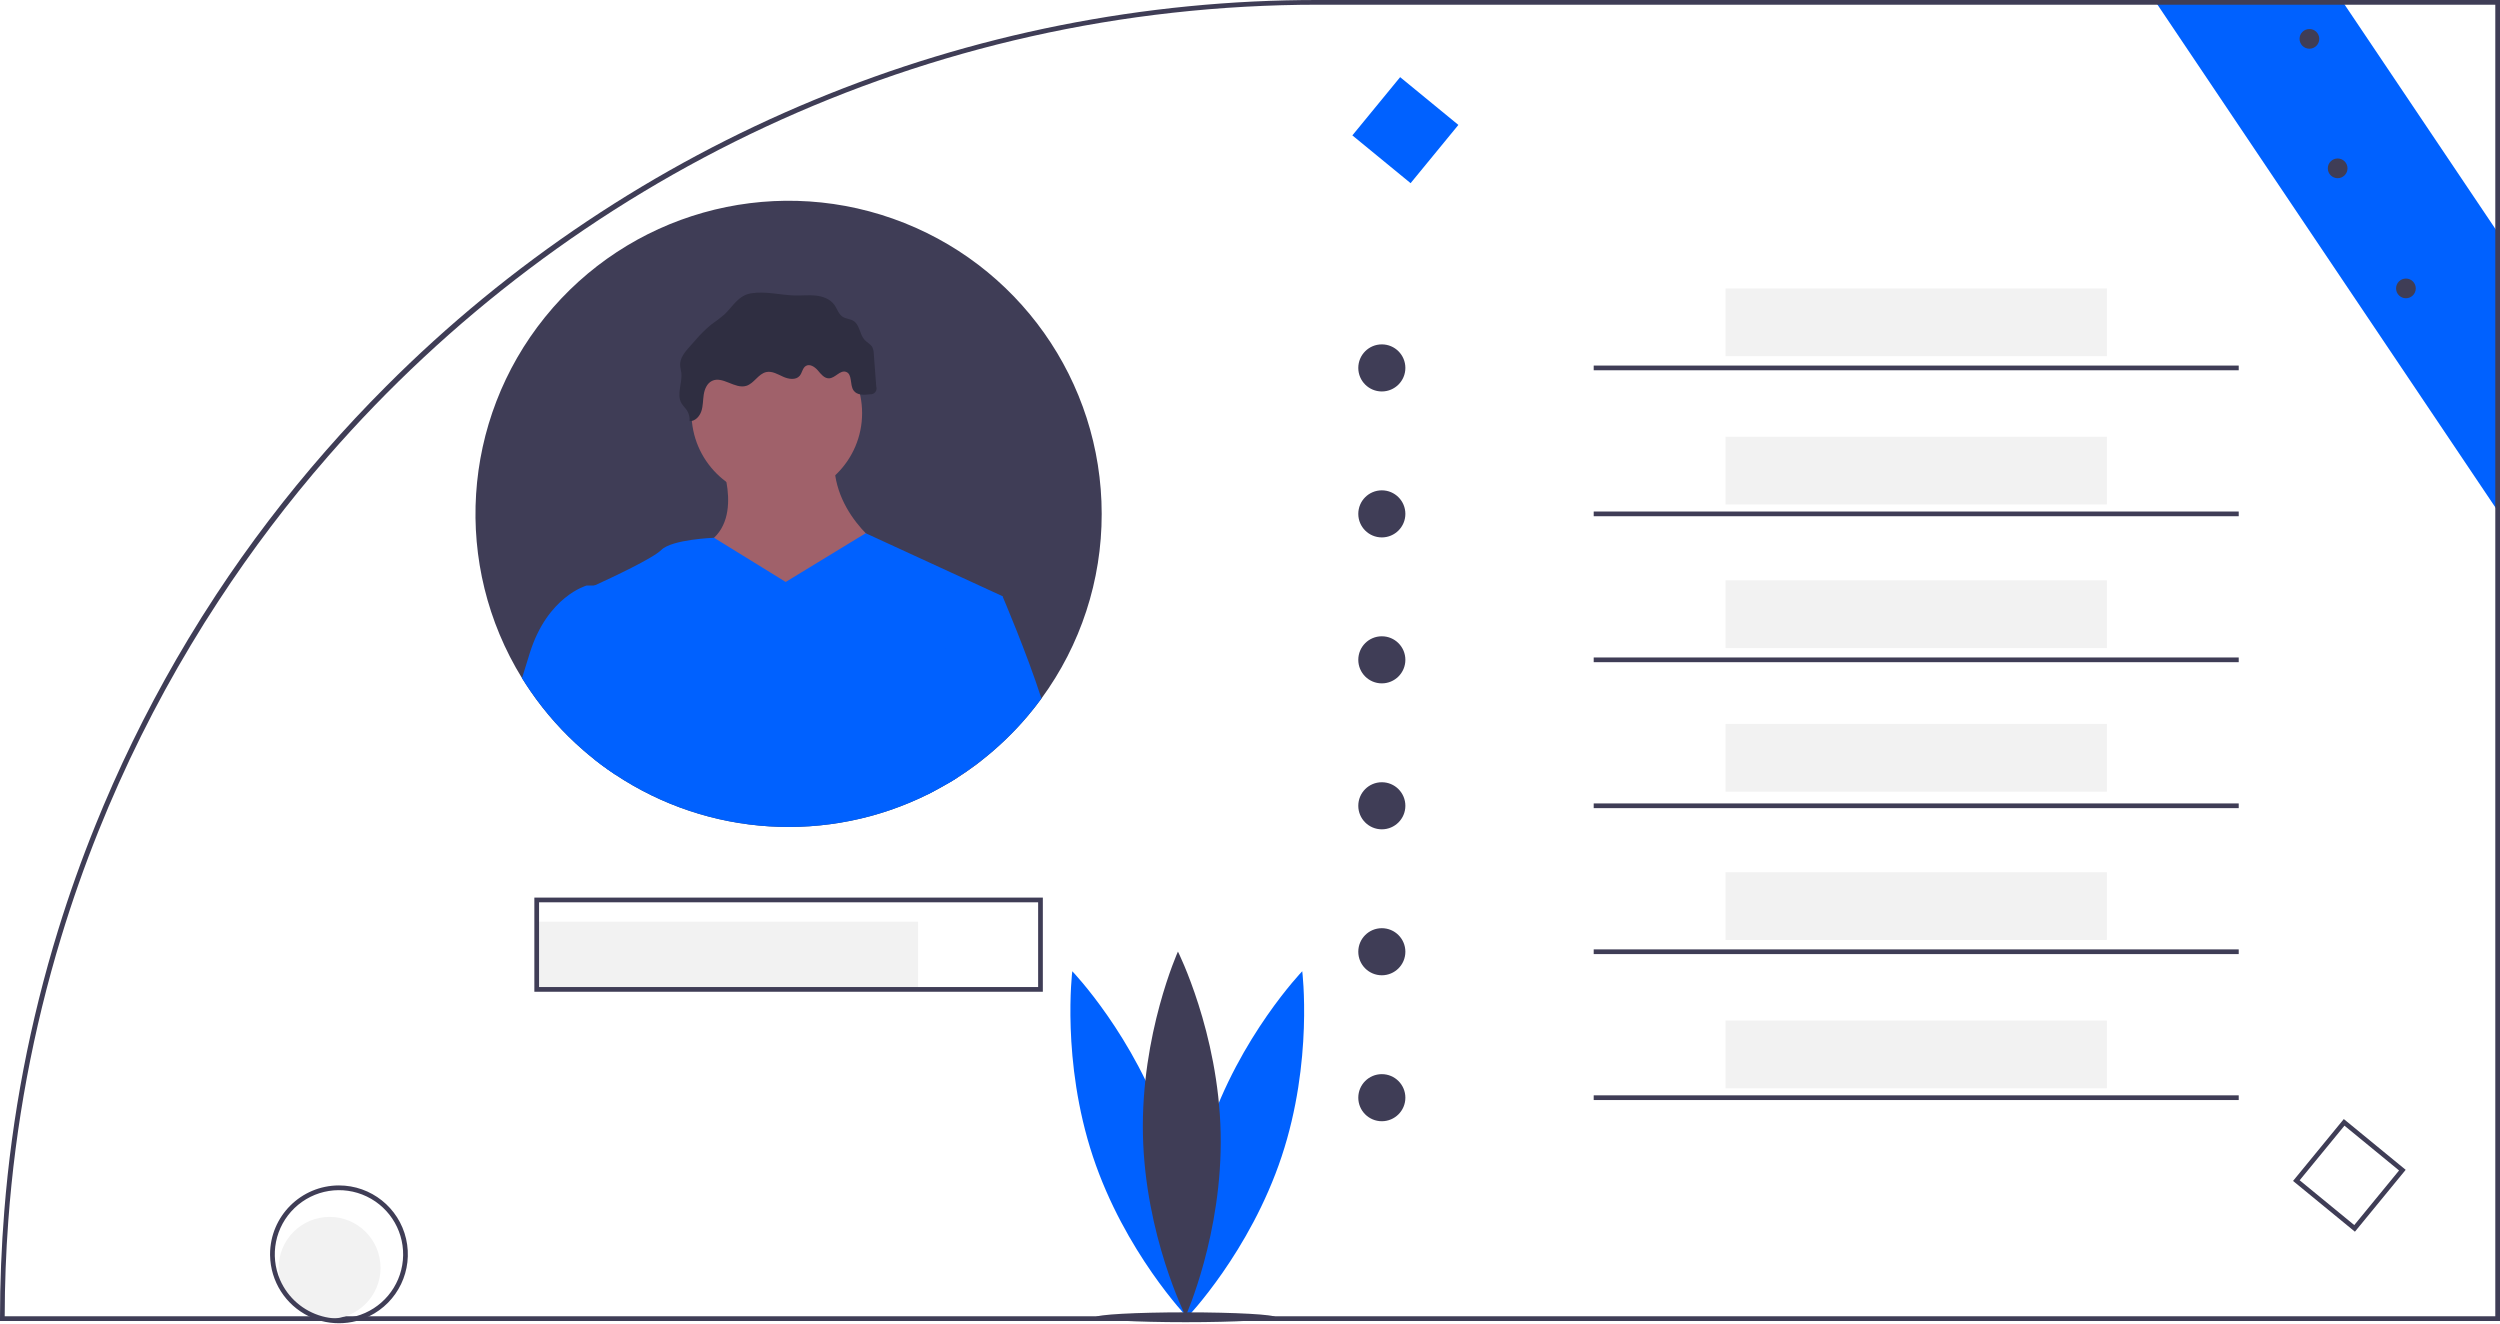
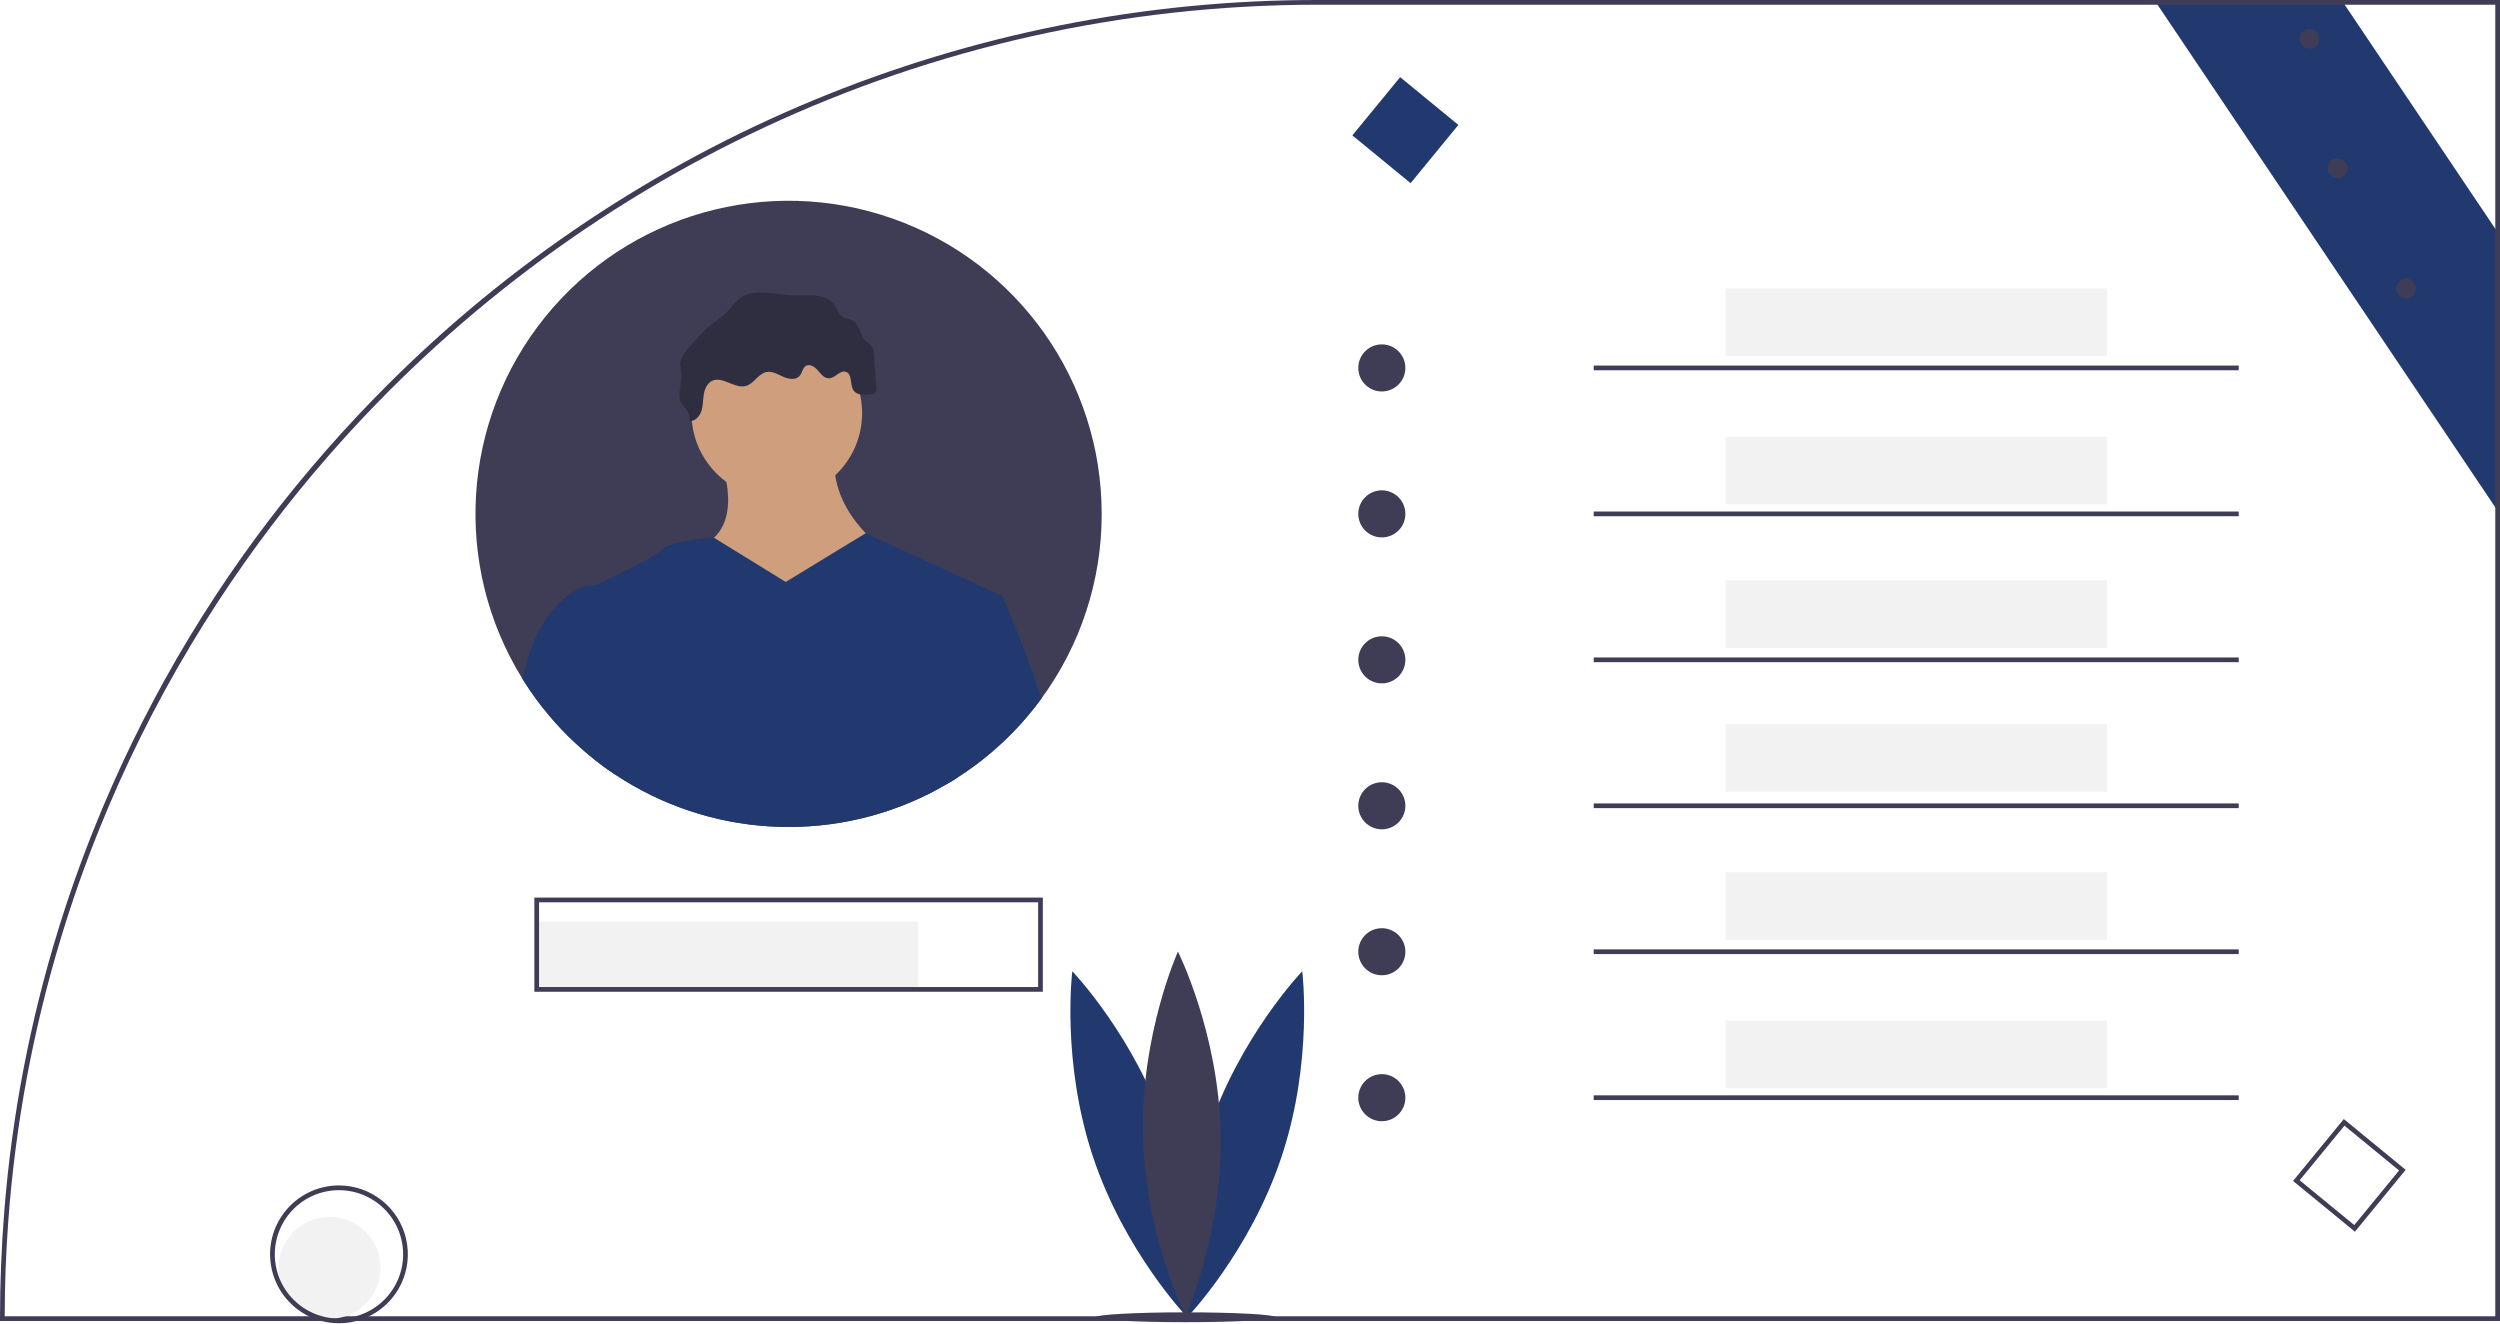
<svg xmlns="http://www.w3.org/2000/svg" id="e7d24159-a105-4c62-98a5-787fb4a09ca9" data-name="Layer 1" width="1061.98" height="562.1" viewBox="0 0 1061.98 562.1">
-   <polygon points="1061.98 100.16 1061.98 218.47 1059.98 215.49 916.49 2 915.14 0 994.66 0 996 2 1059.98 97.18 1061.98 100.16" fill="#0061ff" />
+   <polygon points="1061.98 100.16 1061.98 218.47 1059.98 215.49 916.49 2 915.14 0 994.66 0 996 2 1059.98 97.18 1061.98 100.16" fill="#21396f" />
  <path d="M629.15,168.95A558.423,558.423,0,0,0,233.07,333.01q-13.365,13.365-25.7,27.47a556.125,556.125,0,0,0-46.51,61.05q-6.09,9.255-11.8,18.75a560.141,560.141,0,0,0-36.03,70.78q-1.695,3.99-3.31,8.01-8.985,22.155-15.99,44.89a554.274,554.274,0,0,0-22.9,119.48q-1.815,22.665-1.82,45.65v1H1130.99V168.95Zm499.84,559.14H71.01q.03-20.4,1.52-40.43A554.155,554.155,0,0,1,94.99,567.08q6.99-23.01,15.88-45.15a555.155,555.155,0,0,1,39.25-79.02q5.685-9.525,11.79-18.8A558.676,558.676,0,0,1,208.33,362.83c102.4-117.5,253.09-191.88,420.82-191.88h499.84Z" transform="translate(-69.01001 -168.95)" fill="#3f3d56" />
-   <path d="M564.603,649.813c13.487,40.59,8.75,78.701,8.75,78.701s-26.603-27.698-40.09-68.288-8.75-78.701-8.75-78.701S551.116,609.223,564.603,649.813Z" transform="translate(-69.01001 -168.95)" fill="#0061ff" />
-   <path d="M582.103,649.813c-13.487,40.59-8.75,78.701-8.75,78.701s26.603-27.698,40.09-68.288,8.75-78.701,8.75-78.701S595.59,609.223,582.103,649.813Z" transform="translate(-69.01001 -168.95)" fill="#0061ff" />
+   <path d="M564.603,649.813c13.487,40.59,8.75,78.701,8.75,78.701s-26.603-27.698-40.09-68.288-8.75-78.701-8.75-78.701S551.116,609.223,564.603,649.813Z" transform="translate(-69.01001 -168.95)" fill="#21396f" />
+   <path d="M582.103,649.813c-13.487,40.59-8.75,78.701-8.75,78.701s26.603-27.698,40.09-68.288,8.75-78.701,8.75-78.701S595.59,609.223,582.103,649.813Z" transform="translate(-69.01001 -168.95)" fill="#21396f" />
  <path d="M587.535,650.252c.904,42.762-14.872,77.777-14.872,77.777S555.422,693.713,554.518,650.95s14.872-77.777,14.872-77.777S586.631,607.49,587.535,650.252Z" transform="translate(-69.01001 -168.95)" fill="#3f3d56" />
  <ellipse cx="503.645" cy="559.562" rx="38.141" ry="2.093" fill="#3f3d56" />
  <circle cx="140.01" cy="538.572" r="21.641" fill="#f2f2f2" />
  <path d="M212.99,672.51a29.3,29.3,0,0,0-29.26,29.27c0,.16,0,.32.01.48a29.329,29.329,0,0,0,16.44,25.83,28.33,28.33,0,0,0,5.37,2,29.348,29.348,0,0,0,14.89,0,28.33,28.33,0,0,0,5.37-2,29.268,29.268,0,0,0-12.82-55.58Zm7.16,55.58a26.841,26.841,0,0,1-7.16.96c-.48,0-.96-.01-1.43-.04h-.01a26.283,26.283,0,0,1-5.71-.92,27.359,27.359,0,0,1-17.85-15.45V712.63a27.26,27.26,0,1,1,32.16,15.46Z" transform="translate(-69.01001 -168.95)" fill="#3f3d56" />
  <rect x="227.99" y="391.524" width="162" height="28.766" fill="#f2f2f2" />
  <rect x="732.99" y="122.524" width="162" height="28.766" fill="#f2f2f2" />
  <rect x="732.99" y="185.524" width="162" height="28.766" fill="#f2f2f2" />
  <rect x="732.99" y="246.524" width="162" height="28.766" fill="#f2f2f2" />
  <rect x="732.99" y="307.524" width="162" height="28.766" fill="#f2f2f2" />
  <rect x="732.99" y="370.524" width="162" height="28.766" fill="#f2f2f2" />
  <rect x="732.99" y="433.524" width="162" height="28.766" fill="#f2f2f2" />
  <path d="M296,550.24v40H512v-40Zm214,38H298v-36H510Z" transform="translate(-69.01001 -168.95)" fill="#3f3d56" />
  <circle cx="586.99" cy="156.29" r="10" fill="#3f3d56" />
  <circle cx="586.99" cy="218.29" r="10" fill="#3f3d56" />
  <circle cx="586.99" cy="280.29" r="10" fill="#3f3d56" />
  <circle cx="586.99" cy="342.29" r="10" fill="#3f3d56" />
  <circle cx="586.99" cy="404.29" r="10" fill="#3f3d56" />
  <circle cx="586.99" cy="466.29" r="10" fill="#3f3d56" />
  <rect x="676.99" y="155.29" width="274" height="2" fill="#3f3d56" />
  <rect x="676.99" y="217.29" width="274" height="2" fill="#3f3d56" />
  <rect x="676.99" y="279.29" width="274" height="2" fill="#3f3d56" />
  <rect x="676.99" y="341.29" width="274" height="2" fill="#3f3d56" />
  <rect x="676.99" y="403.29" width="274" height="2" fill="#3f3d56" />
  <rect x="676.99" y="465.29" width="274" height="2" fill="#3f3d56" />
  <path d="M1069.36,692.166l-26.286-21.565,21.565-26.286,26.286,21.565ZM1045.889,670.323l23.194,19.028,19.028-23.194L1064.917,647.129Z" transform="translate(-69.01001 -168.95)" fill="#3f3d56" />
-   <rect x="650" y="208.24" width="32" height="32" transform="translate(224.318 -540.4911) rotate(39.36505)" fill="#0061ff" />
+   <rect x="650" y="208.24" width="32" height="32" transform="translate(224.318 -540.4911) rotate(39.36505)" fill="#21396f" />
  <path d="M537,387.24a132.326,132.326,0,0,1-25.6,78.44c-1.9,2.6-3.89,5.14-5.98,7.59A133.415,133.415,0,0,1,485.72,492.17c-.72.56-1.45,1.12-2.19,1.67q-4.05,3.03-8.33,5.75c-.87.55-1.74,1.09-2.62,1.61q-2.985,1.815-6.08,3.46c-1.01.54-2.03,1.07-3.05,1.58a133.091,133.091,0,0,1-133.15-8.29c-1.04-.68-2.06-1.38-3.07-2.1-1.9-1.34-3.77-2.74-5.59-4.18-1.68-1.32-3.32-2.69-4.93-4.09a133.168,133.168,0,0,1-22.35-25.04q-1.86-2.715-3.6-5.52A133.006,133.006,0,1,1,537,387.24Z" transform="translate(-69.01001 -168.95)" fill="#3f3d56" />
-   <circle cx="329.981" cy="175.494" r="36.234" fill="#a0616a" />
-   <path d="M374.08,361.806s12.078,27.176-4.529,37.744,27.176,54.351,27.176,54.351l48.312-51.332s-25.666-16.607-21.137-43.783Z" transform="translate(-69.01001 -168.95)" fill="#a0616a" />
-   <path d="M485.72,492.17c-.72.56-1.45,1.12-2.19,1.67q-4.05,3.03-8.33,5.75c-.87.55-1.74,1.09-2.62,1.61l-.37-2.01,3.48-1.81Z" transform="translate(-69.01001 -168.95)" fill="#a0616a" />
-   <path d="M472.58,501.2c.88-.52,1.75-1.06,2.62-1.61l.03-.4.46-1.81,19.17-75.18-58.11-26.74-33.98,20.7-30.44-18.77s-17.88.65-22.41,5.18c-3.55,3.55-20.96,11.72-28.36,15.1-2.06.94-3.34,1.51-3.34,1.51s1.14,34.26,3.42,72.49c1.82,1.44,3.69,2.84,5.59,4.18,1.01.72,2.03,1.42,3.07,2.1a133.091,133.091,0,0,0,133.15,8.29Z" transform="translate(-69.01001 -168.95)" fill="#0061ff" />
-   <path d="M330.3,417.67v80.28c-1.04-.68-2.06-1.38-3.07-2.1-1.9-1.34-3.77-2.74-5.59-4.18-1.68-1.32-3.32-2.69-4.93-4.09a133.168,133.168,0,0,1-22.35-25.04q-1.86-2.715-3.6-5.52,1.47-4.83,3.3-10.67C301.61,422.2,318.22,417.67,318.22,417.67Z" transform="translate(-69.01001 -168.95)" fill="#0061ff" />
-   <path d="M472.58,501.2c.88-.52,1.75-1.06,2.62-1.61q4.275-2.715,8.33-5.75c.74-.55,1.47-1.11,2.19-1.67a133.419,133.419,0,0,0,19.7-18.9c2.09-2.45,4.08-4.99,5.98-7.59-6.15-19.22-16.54-43.48-16.54-43.48l-21.14-1.51s-8.58,68.68-10.27,85.55Z" transform="translate(-69.01001 -168.95)" fill="#0061ff" />
+   <circle cx="329.981" cy="175.494" r="36.234" fill="#CF9F7D" />
+   <path d="M374.08,361.806s12.078,27.176-4.529,37.744,27.176,54.351,27.176,54.351l48.312-51.332s-25.666-16.607-21.137-43.783Z" transform="translate(-69.01001 -168.95)" fill="#CF9F7D" />
+   <path d="M485.72,492.17c-.72.56-1.45,1.12-2.19,1.67q-4.05,3.03-8.33,5.75c-.87.55-1.74,1.09-2.62,1.61l-.37-2.01,3.48-1.81Z" transform="translate(-69.01001 -168.95)" fill="#CF9F7D" />
+   <path d="M472.58,501.2c.88-.52,1.75-1.06,2.62-1.61l.03-.4.46-1.81,19.17-75.18-58.11-26.74-33.98,20.7-30.44-18.77s-17.88.65-22.41,5.18c-3.55,3.55-20.96,11.72-28.36,15.1-2.06.94-3.34,1.51-3.34,1.51s1.14,34.26,3.42,72.49c1.82,1.44,3.69,2.84,5.59,4.18,1.01.72,2.03,1.42,3.07,2.1a133.091,133.091,0,0,0,133.15,8.29Z" transform="translate(-69.01001 -168.95)" fill="#21396f" />
+   <path d="M330.3,417.67v80.28c-1.04-.68-2.06-1.38-3.07-2.1-1.9-1.34-3.77-2.74-5.59-4.18-1.68-1.32-3.32-2.69-4.93-4.09a133.168,133.168,0,0,1-22.35-25.04q-1.86-2.715-3.6-5.52,1.47-4.83,3.3-10.67C301.61,422.2,318.22,417.67,318.22,417.67Z" transform="translate(-69.01001 -168.95)" fill="#21396f" />
+   <path d="M472.58,501.2c.88-.52,1.75-1.06,2.62-1.61q4.275-2.715,8.33-5.75c.74-.55,1.47-1.11,2.19-1.67a133.419,133.419,0,0,0,19.7-18.9c2.09-2.45,4.08-4.99,5.98-7.59-6.15-19.22-16.54-43.48-16.54-43.48l-21.14-1.51s-8.58,68.68-10.27,85.55Z" transform="translate(-69.01001 -168.95)" fill="#21396f" />
  <path d="M376.775,302.504a68.591,68.591,0,0,1-5.668,4.337,53.882,53.882,0,0,0-6.833,6.787l-2.336,2.616c-1.988,2.226-4.098,4.767-4.014,7.75.031,1.107.371,2.181.505,3.281.529,4.361-2.137,9.155.057,12.961.634,1.1,1.616,1.961,2.315,3.021a7.062,7.062,0,0,1,1.116,4.599c2.358.097,4.292-2.016,5.032-4.258s.64-4.662 1-6.995,1.372-4.802,3.491-5.84c4.522-2.216,9.714,3.545,14.541,2.109,3.37-1.002,5.147-5.18,8.593-5.88,2.466-.501,4.84.964,7.132,2.002s5.382,1.519,7.003-.406c1.073-1.274,1.188-3.317,2.611-4.183,1.706-1.038,3.842.407,5.133,1.93s2.718,3.385,4.714,3.33c2.648-.074,4.676-3.6,7.189-2.763,2.837.944,1.532,5.484,3.253,7.928,1.455,2.067,4.503,1.945,7.007,1.604a2.51,2.51,0,0,0,2.613-3.351l-1.046-13.872a6.698,6.698,0,0,0-.614-2.769c-.728-1.319-2.237-1.988-3.262-3.092-2.156-2.322-2.053-6.392-4.734-8.081-1.392-.877-3.214-.85-4.596-1.743-1.773-1.144-2.344-3.436-3.586-5.141-1.776-2.439-4.88-3.569-7.88-3.88s-6.029.064-9.045-.034c-6.13-.2-12.26-1.925-18.42-.915C382.672,294.436,380.415,298.996,376.775,302.504Z" transform="translate(-69.01001 -168.95)" fill="#2f2e41" />
  <circle cx="1022.017" cy="122.51" r="4.186" fill="#3f3d56" />
  <circle cx="993.017" cy="71.51" r="4.186" fill="#3f3d56" />
  <circle cx="981.017" cy="16.51" r="4.186" fill="#3f3d56" />
</svg>
